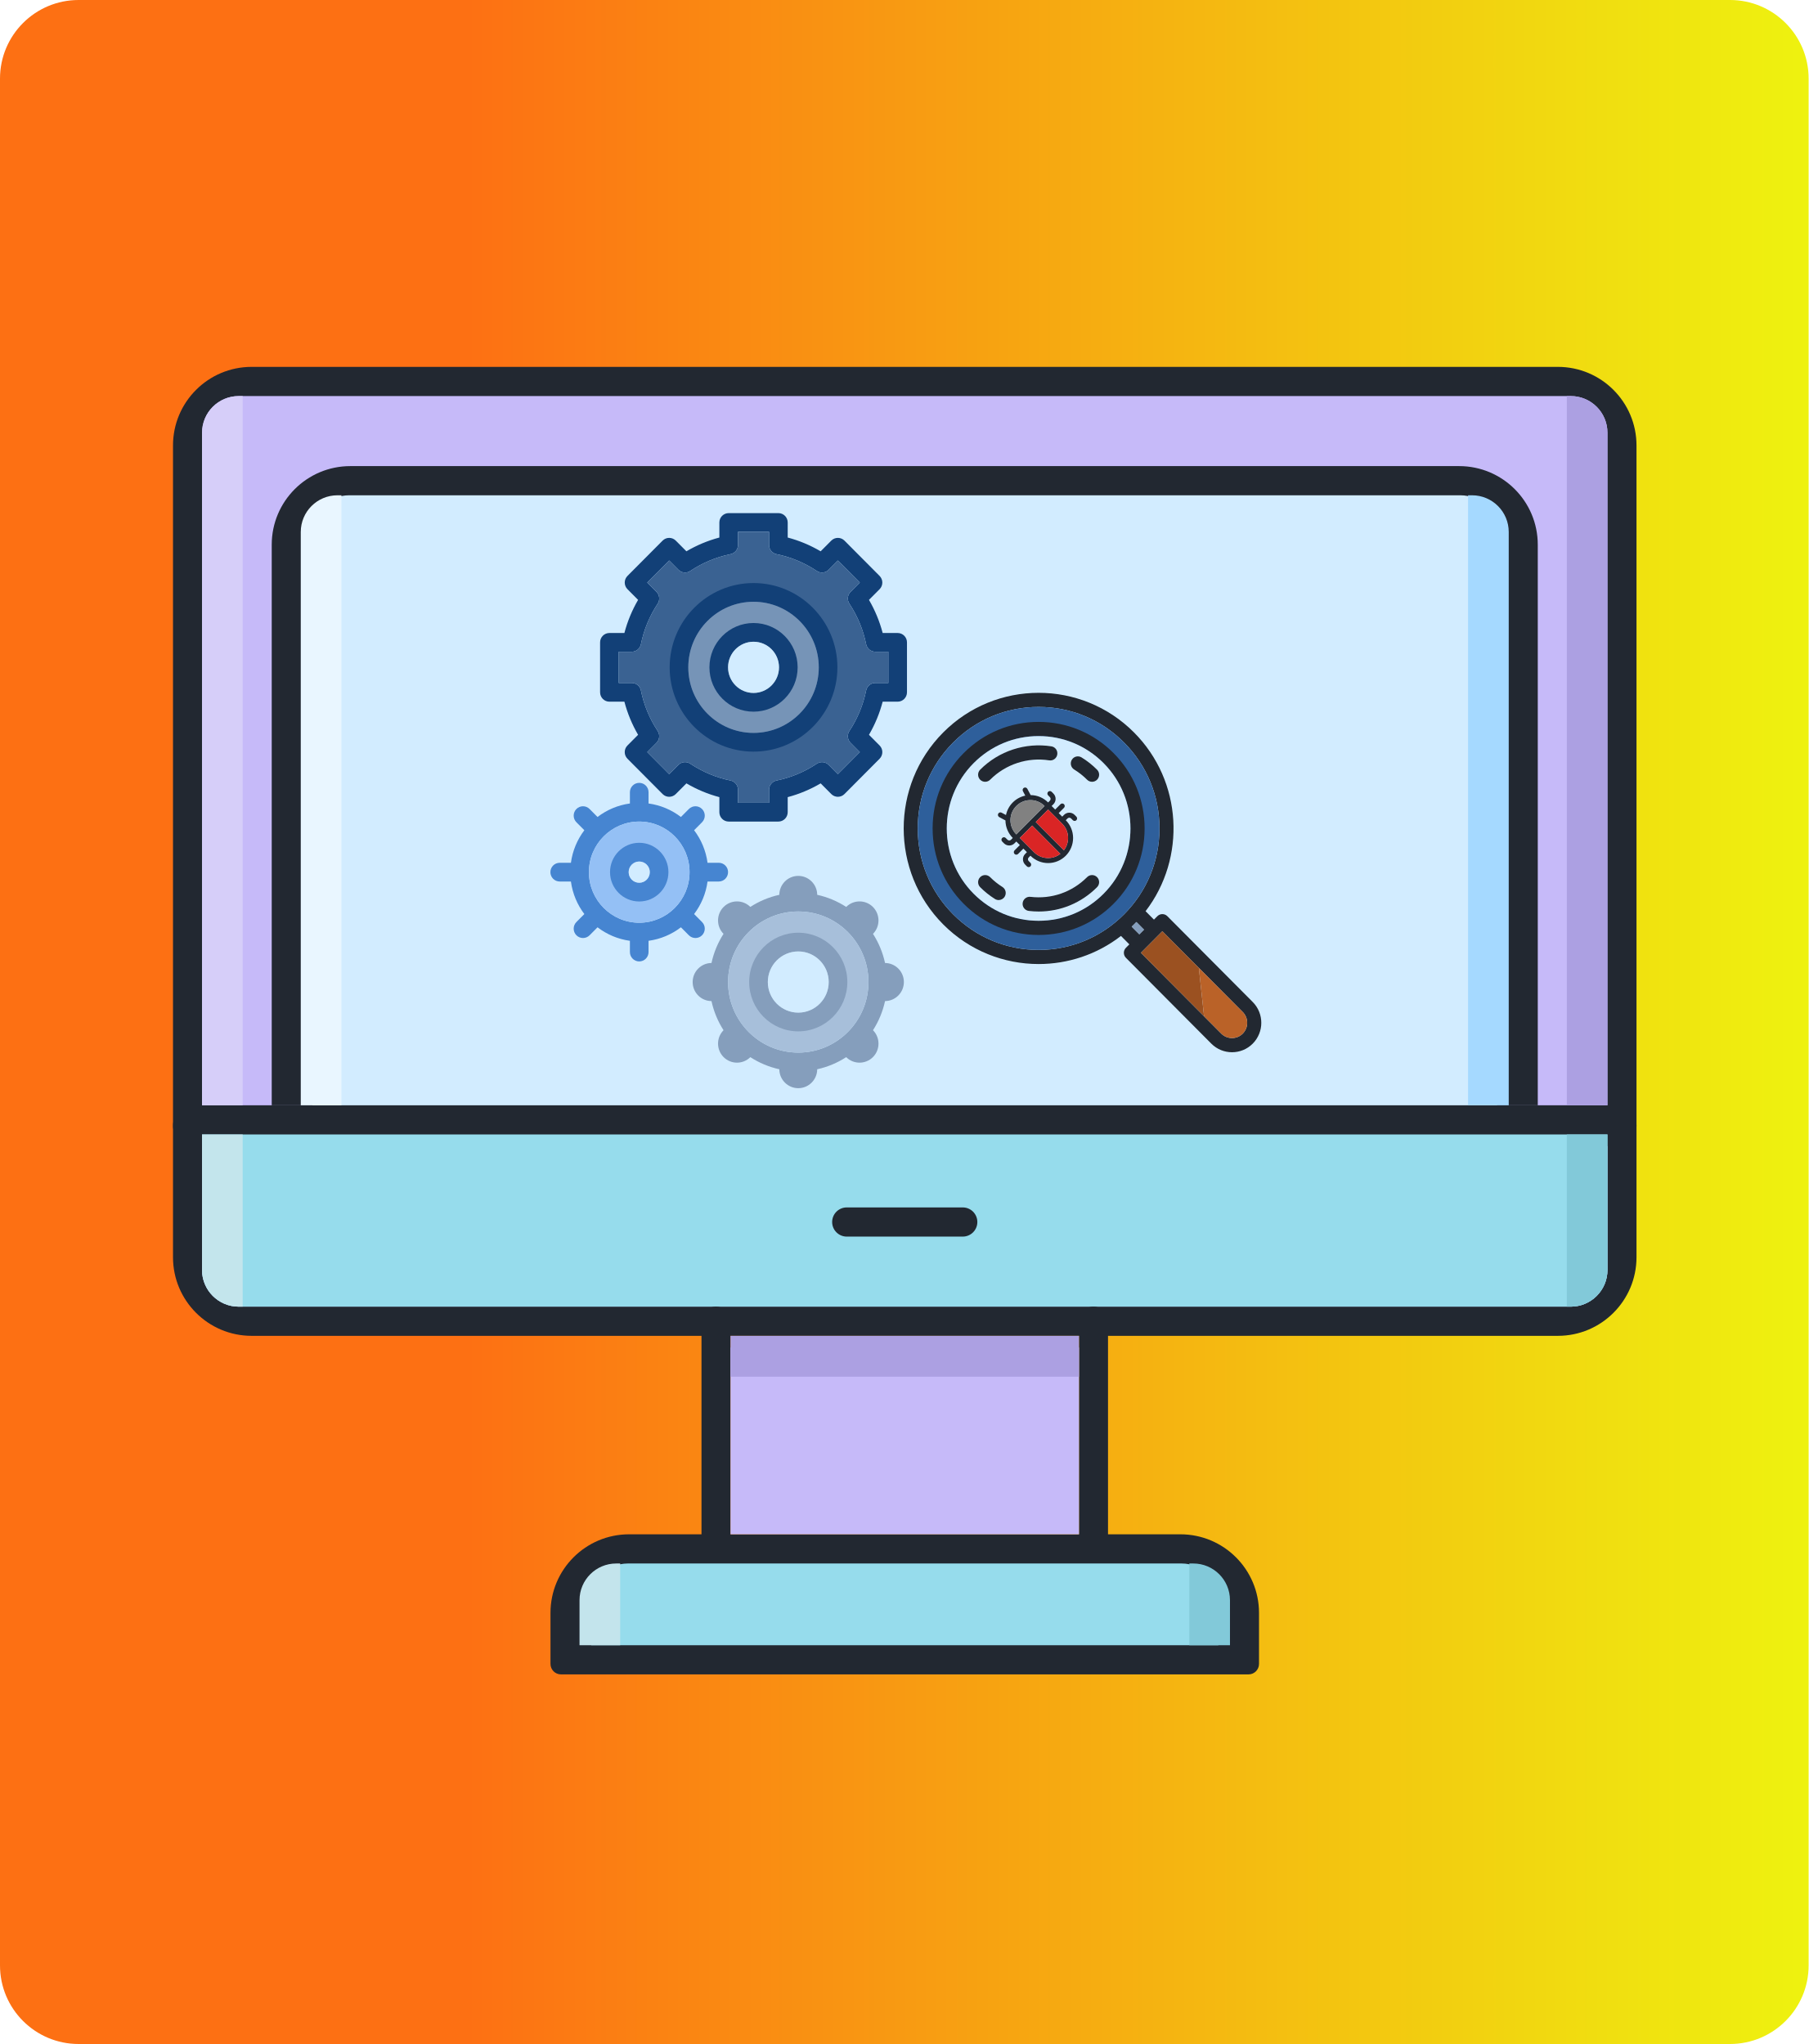
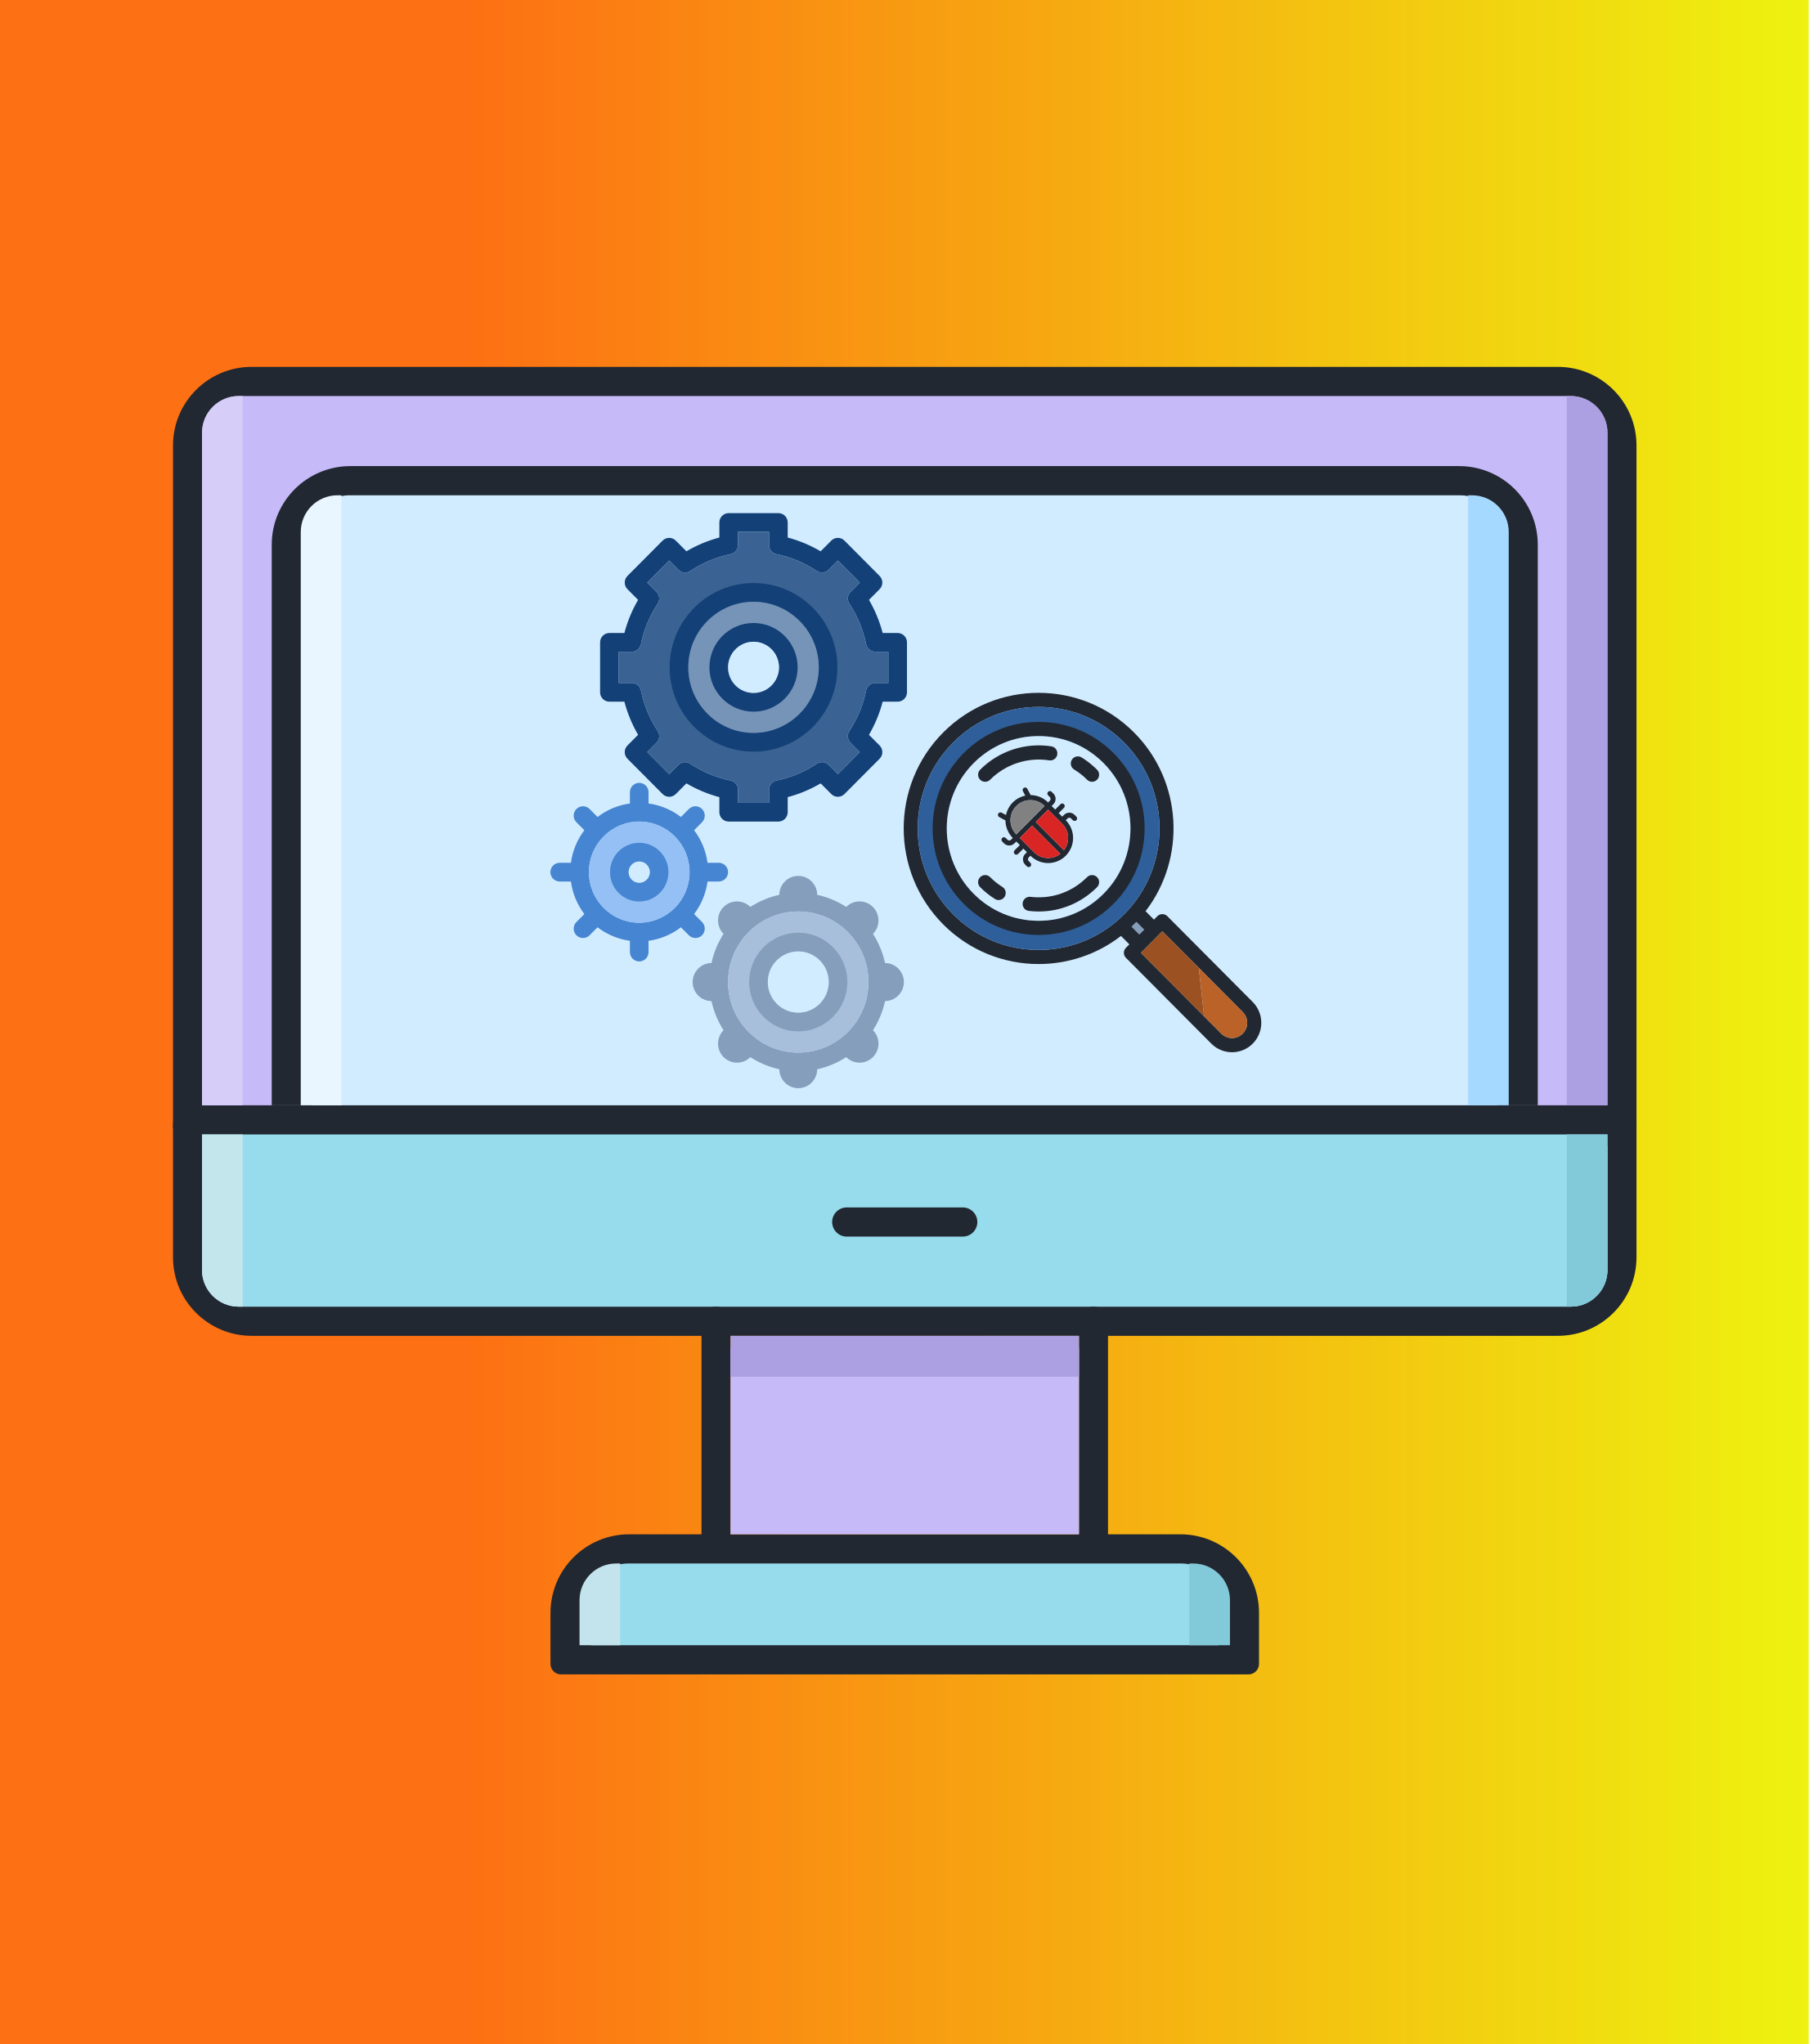
<svg xmlns="http://www.w3.org/2000/svg" width="345" height="390" viewBox="0 0 345 390" fill="none">
-   <rect width="345" height="390" rx="15" fill="url(#paint0_linear_190_86)" />
+   <rect width="345" height="390" fill="url(#paint0_linear_190_86)" />
  <rect x="33" y="70" width="279.167" height="184.881" rx="15" fill="#222831" />
  <rect x="38.539" y="75.569" width="268.089" height="173.744" rx="7" fill="#C6BAF9" />
  <rect x="33" y="210.888" width="279.167" height="7.796" rx="3.898" fill="#222831" />
  <path d="M38.539 216.457H306.628V242.312C306.628 246.178 303.494 249.312 299.628 249.312H45.539C41.673 249.312 38.539 246.178 38.539 242.312V216.457Z" fill="#96DCEC" />
  <path d="M298.874 216.457H306.628V242.312C306.628 246.178 303.494 249.312 299.628 249.312H298.874V216.457Z" fill="#82C9D9" />
  <path d="M38.539 216.457H46.294V249.312H45.539C41.673 249.312 38.539 246.178 38.539 242.312V216.457Z" fill="#C3E5EC" />
  <path d="M298.874 75.569H299.628C303.494 75.569 306.628 78.703 306.628 82.569V210.888H298.874V75.569Z" fill="#ACA0E2" />
  <path d="M38.539 82.569C38.539 78.703 41.673 75.569 45.539 75.569H46.294V210.888H38.539V82.569Z" fill="#D6CEF9" />
-   <path d="M51.833 103.934C51.833 95.649 58.548 88.934 66.832 88.934H278.334C286.619 88.934 293.334 95.649 293.334 103.934V210.888H51.833V103.934Z" fill="#222831" />
+   <path d="M51.833 103.934C51.833 95.649 58.548 88.934 66.833 88.934H278.335C286.619 88.934 293.335 95.649 293.335 103.934V210.888H51.833V103.934Z" fill="#222831" />
  <path d="M59.587 101.502C59.587 97.636 62.721 94.502 66.587 94.502H278.58C282.446 94.502 285.58 97.636 285.58 101.502V210.888H59.587V101.502Z" fill="#D2ECFF" />
  <path d="M280.041 94.502H280.795C284.661 94.502 287.795 97.636 287.795 101.502V210.888H280.041V94.502Z" fill="#A5D9FF" />
  <path d="M57.372 101.502C57.372 97.636 60.506 94.502 64.372 94.502H65.126V210.888H57.372V101.502Z" fill="#E9F6FF" />
-   <path d="M158.736 233.163C158.736 234.701 159.983 235.947 161.52 235.947H183.647C185.185 235.947 186.431 234.701 186.431 233.163V233.163C186.431 231.625 185.185 230.379 183.647 230.379H161.52C159.983 230.379 158.736 231.625 158.736 233.163V233.163Z" fill="#222831" />
+   <path d="M158.736 233.163C158.736 234.701 159.983 235.947 161.52 235.947H183.647C185.185 235.947 186.431 234.701 186.431 233.163C186.431 231.625 185.185 230.379 183.647 230.379H161.52C159.983 230.379 158.736 231.625 158.736 233.163Z" fill="#222831" />
  <path d="M105.007 307.748C105.007 299.464 111.723 292.748 120.007 292.748H225.16C233.444 292.748 240.16 299.464 240.16 307.748V317.478C240.16 318.582 239.264 319.478 238.16 319.478H107.007C105.903 319.478 105.007 318.582 105.007 317.478V307.748Z" fill="#222831" />
  <path d="M112.762 305.317C112.762 301.451 115.896 298.317 119.762 298.317H225.405C229.271 298.317 232.405 301.451 232.405 305.317V313.909H112.762V305.317Z" fill="#96DCEC" />
  <path d="M110.546 305.317C110.546 301.451 113.68 298.317 117.546 298.317H118.301V313.909H110.546V305.317Z" fill="#C3E4EC" />
  <path d="M226.866 298.317H227.621C231.487 298.317 234.621 301.451 234.621 305.317V313.909H226.866V298.317Z" fill="#82C9D9" />
-   <path d="M136.58 296.646C135.051 296.646 133.811 295.406 133.811 293.877V252.082C133.811 250.552 135.051 249.312 136.58 249.312V249.312C138.11 249.312 139.35 250.552 139.35 252.082V293.877C139.35 295.406 138.11 296.646 136.58 296.646V296.646Z" fill="#222831" />
-   <path d="M208.587 296.646C207.058 296.646 205.818 295.406 205.818 293.877V252.082C205.818 250.552 207.058 249.312 208.587 249.312V249.312C210.117 249.312 211.357 250.552 211.357 252.082V293.877C211.357 295.406 210.117 296.646 208.587 296.646V296.646Z" fill="#222831" />
+   <path d="M136.58 296.646C135.051 296.646 133.811 295.406 133.811 293.877V252.082C133.811 250.552 135.051 249.312 136.58 249.312C138.11 249.312 139.35 250.552 139.35 252.082V293.877C139.35 295.406 138.11 296.646 136.58 296.646Z" fill="#222831" />
+   <path d="M208.587 296.646C207.058 296.646 205.818 295.406 205.818 293.877V252.082C205.818 250.552 207.058 249.312 208.587 249.312C210.117 249.312 211.357 250.552 211.357 252.082V293.877C211.357 295.406 210.117 296.646 208.587 296.646Z" fill="#222831" />
  <rect x="139.35" y="257.108" width="66.468" height="35.64" fill="#C6BAF9" />
  <rect x="139.35" y="254.881" width="66.468" height="7.796" fill="#ACA0E2" />
  <path d="M155.885 204.036L155.886 204.017C157.883 203.579 159.748 202.786 161.415 201.707L161.434 201.725C162.846 203.113 165.117 203.103 166.516 201.696C167.199 201.01 167.575 200.097 167.575 199.127C167.575 198.17 167.21 197.269 166.545 196.586L166.527 196.567C167.6 194.891 168.39 193.016 168.825 191.009L168.844 191.008C170.817 190.986 172.417 189.365 172.417 187.375C172.417 185.385 170.818 183.764 168.844 183.741L168.825 183.741C168.389 181.733 167.6 179.858 166.527 178.182L166.545 178.163C167.926 176.744 167.916 174.461 166.516 173.054C165.117 171.647 162.846 171.637 161.434 173.025L161.415 173.043C159.748 171.964 157.883 171.171 155.886 170.733L155.885 170.714C155.863 168.729 154.25 167.122 152.271 167.122C150.292 167.122 148.679 168.73 148.657 170.714L148.656 170.733C146.66 171.171 144.795 171.964 143.128 173.043L143.108 173.025C141.697 171.637 139.426 171.647 138.026 173.054C137.344 173.74 136.968 174.652 136.968 175.623C136.968 176.58 137.333 177.48 137.998 178.163L138.015 178.182C136.942 179.858 136.153 181.733 135.718 183.741L135.699 183.741C133.725 183.764 132.126 185.385 132.126 187.375V187.375C132.126 188.346 132.502 189.258 133.184 189.944C133.857 190.621 134.749 190.998 135.699 191.008L135.717 191.009C136.153 193.016 136.942 194.891 138.015 196.567L137.997 196.587C136.617 198.006 136.627 200.289 138.026 201.696C139.426 203.103 141.697 203.113 143.108 201.725L143.127 201.707C144.795 202.786 146.659 203.579 148.656 204.017L148.657 204.035C148.679 206.02 150.291 207.628 152.271 207.628C154.251 207.628 155.863 206.02 155.885 204.036ZM138.881 187.375C138.881 179.939 144.876 173.912 152.271 173.912C159.667 173.912 165.662 179.939 165.662 187.375C165.662 194.81 159.667 200.837 152.271 200.837C144.876 200.837 138.881 194.81 138.881 187.375Z" fill="#859EBC" />
  <path d="M138.881 187.375C138.881 179.939 144.876 173.912 152.271 173.912C159.667 173.912 165.662 179.939 165.662 187.375C165.662 194.81 159.667 200.837 152.271 200.837C144.876 200.837 138.881 194.81 138.881 187.375Z" fill="#A7BFDA" />
  <path d="M128.907 151.507L130.935 149.469C132.915 150.632 135.021 151.512 137.221 152.096V154.969C137.221 155.956 138.017 156.756 138.999 156.756L148.479 156.756C149.46 156.756 150.256 155.956 150.256 154.969V152.096C152.457 151.512 154.562 150.632 156.543 149.469L158.57 151.507C159.264 152.205 160.39 152.205 161.084 151.507L167.787 144.768C168.482 144.07 168.482 142.938 167.787 142.24L165.76 140.202C166.917 138.211 167.792 136.095 168.373 133.882H171.231C172.213 133.882 173.009 133.082 173.009 132.095L173.009 122.564C173.009 121.577 172.213 120.777 171.231 120.777H168.373C167.792 118.565 166.917 116.448 165.76 114.457L167.787 112.419C168.121 112.084 168.308 111.629 168.308 111.155C168.308 110.681 168.121 110.227 167.787 109.891L161.084 103.152C160.39 102.454 159.264 102.454 158.57 103.152L156.543 105.19C154.562 104.027 152.457 103.147 150.257 102.563V99.69C150.257 98.703 149.461 97.903 148.479 97.903H138.999C138.017 97.903 137.221 98.703 137.221 99.69V102.563C135.021 103.147 132.915 104.027 130.935 105.19L128.907 103.152C128.213 102.454 127.088 102.454 126.394 103.152L119.69 109.891C119.357 110.226 119.17 110.681 119.17 111.155C119.17 111.629 119.357 112.083 119.69 112.419L121.718 114.457C120.561 116.448 119.686 118.565 119.105 120.777H116.246C115.265 120.777 114.469 121.577 114.469 122.564L114.469 132.095C114.469 133.082 115.265 133.882 116.246 133.882H119.105C119.686 136.094 120.561 138.211 121.718 140.202L119.69 142.24C118.996 142.938 118.996 144.07 119.69 144.768L126.394 151.507C127.087 152.205 128.213 152.205 128.907 151.507ZM139.352 148.927C136.609 148.367 134.02 147.286 131.657 145.712C130.952 145.243 130.016 145.338 129.419 145.938L127.651 147.716L123.461 143.504L125.229 141.726C125.827 141.125 125.92 140.184 125.454 139.476C123.889 137.1 122.813 134.497 122.256 131.739C122.088 130.906 121.36 130.308 120.514 130.308H118.024V124.351H120.514C121.36 124.351 122.088 123.752 122.256 122.92C122.813 120.162 123.889 117.559 125.454 115.183C125.92 114.474 125.827 113.533 125.229 112.932L123.461 111.155L127.65 106.943L129.418 108.721C130.016 109.321 130.952 109.416 131.657 108.947C134.02 107.373 136.609 106.292 139.352 105.732C140.181 105.563 140.776 104.83 140.776 103.98V101.477H146.701V103.981C146.701 104.83 147.296 105.563 148.125 105.732C150.868 106.292 153.457 107.374 155.82 108.947C156.525 109.416 157.461 109.321 158.059 108.721L159.827 106.943L164.016 111.155L162.248 112.932C161.65 113.533 161.556 114.475 162.023 115.183C163.588 117.559 164.664 120.162 165.221 122.92C165.389 123.753 166.117 124.351 166.963 124.351H169.454L169.454 130.308H166.963C166.118 130.308 165.39 130.907 165.221 131.74C164.664 134.497 163.589 137.1 162.024 139.476C161.557 140.185 161.651 141.126 162.249 141.727L164.017 143.504L159.827 147.716L158.059 145.939C157.462 145.338 156.525 145.243 155.821 145.713C153.457 147.286 150.868 148.368 148.125 148.927C147.297 149.096 146.702 149.829 146.702 150.679V153.182H140.776V150.678C140.776 149.828 140.181 149.096 139.352 148.927Z" fill="#124077" />
  <path d="M139.352 148.927C136.609 148.367 134.02 147.286 131.657 145.712C130.952 145.243 130.016 145.338 129.419 145.938L127.651 147.716L123.461 143.504L125.229 141.726C125.827 141.125 125.92 140.184 125.454 139.476C123.889 137.1 122.813 134.497 122.256 131.739C122.088 130.906 121.36 130.308 120.514 130.308H118.024V124.351H120.514C121.36 124.351 122.088 123.752 122.256 122.92C122.813 120.162 123.889 117.559 125.454 115.183C125.92 114.474 125.827 113.533 125.229 112.932L123.461 111.155L127.65 106.943L129.418 108.721C130.016 109.321 130.952 109.416 131.657 108.947C134.02 107.373 136.609 106.292 139.352 105.732C140.181 105.563 140.776 104.83 140.776 103.98V101.477H146.701V103.981C146.701 104.83 147.296 105.563 148.125 105.732C150.868 106.292 153.457 107.374 155.82 108.947C156.525 109.416 157.461 109.321 158.059 108.721L159.827 106.943L164.016 111.155L162.248 112.932C161.65 113.533 161.556 114.475 162.023 115.183C163.588 117.559 164.664 120.162 165.221 122.92C165.389 123.753 166.117 124.351 166.963 124.351H169.454L169.454 130.308H166.963C166.118 130.308 165.39 130.907 165.221 131.74C164.664 134.497 163.589 137.1 162.024 139.476C161.557 140.185 161.651 141.126 162.249 141.727L164.017 143.504L159.827 147.716L158.059 145.939C157.462 145.338 156.525 145.243 155.821 145.713C153.457 147.286 150.868 148.368 148.125 148.927C147.297 149.096 146.702 149.829 146.702 150.679V153.182H140.776V150.678C140.776 149.828 140.181 149.096 139.352 148.927Z" fill="#3A6292" />
  <path d="M159.737 127.329C159.737 118.461 152.56 111.246 143.739 111.246C134.918 111.246 127.741 118.461 127.741 127.329C127.741 136.198 134.918 143.413 143.739 143.413C152.56 143.413 159.737 136.198 159.737 127.329ZM131.296 127.329C131.296 120.432 136.878 114.82 143.739 114.82C150.6 114.82 156.182 120.432 156.182 127.329C156.182 134.227 150.6 139.839 143.739 139.839C136.878 139.839 131.296 134.227 131.296 127.329Z" fill="#124077" />
  <path d="M131.296 127.329C131.296 120.432 136.878 114.82 143.739 114.82C150.6 114.82 156.182 120.432 156.182 127.329C156.182 134.227 150.6 139.839 143.739 139.839C136.878 139.839 131.296 134.227 131.296 127.329Z" fill="#7694B7" />
  <path d="M123.712 181.656V179.507C126.012 179.193 128.124 178.281 129.888 176.93L131.403 178.453C132.098 179.151 133.223 179.151 133.917 178.453C134.611 177.755 134.611 176.624 133.917 175.926L132.402 174.403C133.746 172.629 134.653 170.505 134.965 168.194H137.103C138.085 168.194 138.88 167.394 138.88 166.406C138.88 165.419 138.085 164.619 137.103 164.619H134.965C134.653 162.307 133.746 160.184 132.402 158.41L133.917 156.887C134.611 156.189 134.611 155.058 133.917 154.36C133.223 153.662 132.098 153.662 131.403 154.36L129.888 155.883C128.124 154.532 126.012 153.62 123.712 153.306V151.157C123.712 150.17 122.916 149.37 121.935 149.37C120.953 149.37 120.157 150.17 120.157 151.157V153.306C117.857 153.62 115.745 154.532 113.981 155.883L112.466 154.36C111.772 153.662 110.646 153.662 109.952 154.36C109.605 154.709 109.431 155.166 109.431 155.624C109.431 156.081 109.605 156.538 109.952 156.887L111.467 158.41C110.123 160.184 109.216 162.308 108.904 164.62H106.766C105.785 164.62 104.989 165.42 104.989 166.407C104.989 167.394 105.785 168.194 106.766 168.194H108.904C109.216 170.506 110.123 172.629 111.467 174.403L109.952 175.926C109.605 176.275 109.431 176.732 109.431 177.19C109.431 177.647 109.605 178.105 109.952 178.453C110.646 179.151 111.772 179.151 112.466 178.454L113.981 176.931C115.745 178.282 117.857 179.193 120.157 179.507V181.656C120.157 182.644 120.953 183.444 121.935 183.444C122.916 183.444 123.712 182.643 123.712 181.656ZM112.336 166.406C112.336 161.085 116.642 156.756 121.935 156.756C127.227 156.756 131.533 161.085 131.533 166.406C131.533 171.728 127.227 176.057 121.935 176.057C116.642 176.057 112.336 171.728 112.336 166.406Z" fill="#4685D1" />
  <path d="M112.336 166.406C112.336 161.085 116.642 156.756 121.935 156.756C127.227 156.756 131.533 161.085 131.533 166.406C131.533 171.728 127.227 176.057 121.935 176.057C116.642 176.057 112.336 171.728 112.336 166.406Z" fill="#94C0F5" />
  <path d="M152.152 127.33C152.152 122.665 148.378 118.871 143.739 118.871C139.099 118.871 135.325 122.665 135.325 127.33C135.325 131.994 139.099 135.788 143.739 135.788C148.378 135.788 152.152 131.994 152.152 127.33ZM138.88 127.33C138.88 124.636 141.06 122.445 143.739 122.445C146.418 122.445 148.597 124.636 148.597 127.33C148.597 130.023 146.418 132.214 143.739 132.214C141.06 132.214 138.88 130.023 138.88 127.33Z" fill="#124077" />
  <path d="M138.88 127.33C138.88 124.636 141.06 122.445 143.739 122.445C146.418 122.445 148.597 124.636 148.597 127.33C148.597 130.023 146.418 132.214 143.739 132.214C141.06 132.214 138.88 130.023 138.88 127.33Z" fill="#D2ECFF" />
  <path d="M127.504 166.406C127.504 163.319 125.006 160.807 121.935 160.807C118.864 160.807 116.365 163.319 116.365 166.406C116.365 169.494 118.864 172.006 121.935 172.006C125.006 172.006 127.504 169.494 127.504 166.406ZM119.92 166.406C119.92 165.29 120.824 164.381 121.935 164.381C123.046 164.381 123.949 165.29 123.949 166.406C123.949 167.523 123.046 168.432 121.935 168.432C120.824 168.432 119.92 167.523 119.92 166.406Z" fill="#4685D1" />
  <path d="M119.92 166.406C119.92 165.29 120.824 164.381 121.935 164.381C123.046 164.381 123.949 165.29 123.949 166.406C123.949 167.523 123.046 168.432 121.935 168.432C120.824 168.432 119.92 167.523 119.92 166.406Z" fill="#D2ECFF" />
  <path d="M161.633 187.375C161.633 182.185 157.433 177.963 152.271 177.963C147.109 177.963 142.91 182.185 142.91 187.375C142.91 192.564 147.109 196.786 152.271 196.786C157.433 196.786 161.633 192.564 161.633 187.375ZM146.465 187.375C146.465 184.155 149.07 181.537 152.271 181.537C155.473 181.537 158.078 184.155 158.078 187.375C158.078 190.594 155.473 193.212 152.271 193.212C149.07 193.212 146.465 190.594 146.465 187.375Z" fill="#859EBC" />
  <path d="M146.465 187.375C146.465 184.155 149.07 181.537 152.271 181.537C155.473 181.537 158.078 184.155 158.078 187.375C158.078 190.594 155.473 193.212 152.271 193.212C149.07 193.212 146.465 190.594 146.465 187.375Z" fill="#D2ECFF" />
  <path d="M238.961 191.185L222.675 174.811C222.149 174.283 221.297 174.283 220.772 174.811L220.12 175.466L218.522 173.859C226.302 163.715 225.57 149.055 216.326 139.762C206.286 129.668 189.951 129.668 179.912 139.762C169.872 149.855 169.872 166.278 179.912 176.371C184.932 181.417 191.525 183.941 198.119 183.941C203.668 183.941 209.217 182.153 213.828 178.579L215.426 180.185L214.774 180.84C214.522 181.094 214.38 181.438 214.38 181.797C214.38 182.156 214.522 182.5 214.774 182.754L231.061 199.128C232.15 200.223 233.581 200.77 235.011 200.77C236.442 200.77 237.873 200.223 238.962 199.128C241.14 196.938 241.14 193.375 238.961 191.185ZM181.815 174.457C177.46 170.079 175.061 164.258 175.061 158.066C175.061 151.875 177.46 146.053 181.815 141.675C186.17 137.297 191.96 134.886 198.119 134.886C204.277 134.886 210.068 137.297 214.422 141.675C218.777 146.053 221.176 151.875 221.176 158.066C221.176 164.258 218.777 170.079 214.422 174.457C210.067 178.836 204.277 181.247 198.119 181.247C191.96 181.247 186.17 178.836 181.815 174.457ZM215.876 176.812C216.027 176.667 216.177 176.52 216.326 176.371C216.474 176.221 216.62 176.07 216.764 175.919L218.217 177.379L217.329 178.272L215.876 176.812ZM237.058 197.215C235.929 198.349 234.093 198.349 232.964 197.215L229.679 193.912L217.629 181.797L221.723 177.681L228.686 184.681L237.058 193.098C238.187 194.233 238.187 196.08 237.058 197.215Z" fill="#222831" />
  <path d="M215.876 176.812C216.027 176.667 216.177 176.52 216.326 176.371C216.474 176.221 216.62 176.07 216.764 175.919L218.217 177.379L217.329 178.272L215.876 176.812Z" fill="#859EBC" />
  <path d="M181.815 174.457C177.46 170.079 175.061 164.258 175.061 158.066C175.061 151.875 177.46 146.053 181.815 141.675C186.17 137.297 191.96 134.886 198.119 134.886C204.277 134.886 210.068 137.297 214.422 141.675C218.777 146.053 221.176 151.875 221.176 158.066C221.176 164.258 218.777 170.079 214.422 174.457C210.067 178.836 204.277 181.247 198.119 181.247C191.96 181.247 186.17 178.836 181.815 174.457Z" fill="#2E5F9B" />
  <path d="M221.723 177.681L217.629 181.797L229.679 193.912L228.686 184.681L221.723 177.681Z" fill="#9B5121" />
  <path d="M232.964 197.215C234.093 198.349 235.929 198.349 237.058 197.215C238.187 196.08 238.187 194.233 237.058 193.098L228.686 184.681L229.679 193.912L232.964 197.215Z" fill="#BA6228" />
  <path d="M212.415 143.693C208.596 139.854 203.519 137.74 198.119 137.74C192.718 137.74 187.641 139.854 183.822 143.693C180.004 147.532 177.9 152.637 177.9 158.066C177.9 163.496 180.004 168.6 183.822 172.439C187.641 176.279 192.718 178.393 198.119 178.393C203.519 178.393 208.596 176.279 212.415 172.439C216.234 168.6 218.337 163.496 218.337 158.066C218.337 152.637 216.234 147.532 212.415 143.693ZM210.512 170.526C207.202 173.854 202.8 175.687 198.119 175.687C193.437 175.687 189.036 173.854 185.725 170.526C178.892 163.656 178.892 152.477 185.725 145.606C189.036 142.278 193.437 140.446 198.119 140.446C202.8 140.446 207.202 142.278 210.512 145.606C217.346 152.477 217.346 163.656 210.512 170.526Z" fill="#222831" />
  <path d="M210.512 170.526C207.202 173.854 202.8 175.687 198.119 175.687C193.437 175.687 189.036 173.854 185.725 170.526C178.892 163.656 178.892 152.477 185.725 145.606C189.036 142.278 193.437 140.446 198.119 140.446C202.8 140.446 207.202 142.278 210.512 145.606C217.346 152.477 217.346 163.656 210.512 170.526Z" fill="#D2ECFF" />
  <path d="M206.302 144.514C205.667 144.126 204.84 144.328 204.453 144.967C204.067 145.605 204.269 146.438 204.904 146.826C205.793 147.369 206.621 148.024 207.364 148.771C207.627 149.035 207.971 149.167 208.316 149.167C208.66 149.167 209.004 149.035 209.267 148.771C209.793 148.243 209.793 147.386 209.267 146.858C208.372 145.958 207.375 145.169 206.302 144.514Z" fill="#222831" />
-   <path d="M187.922 149.167C188.266 149.167 188.61 149.035 188.873 148.771C191.814 145.814 196.027 144.434 200.142 145.078C200.877 145.194 201.565 144.688 201.679 143.95C201.793 143.211 201.291 142.52 200.557 142.405C195.595 141.628 190.516 143.293 186.97 146.858C186.445 147.386 186.445 148.243 186.97 148.771C187.233 149.035 187.577 149.167 187.922 149.167V149.167Z" fill="#222831" />
-   <path d="M191.21 169.231C190.368 168.703 189.582 168.074 188.873 167.361C188.348 166.833 187.495 166.833 186.97 167.361C186.445 167.89 186.445 168.746 186.97 169.275C187.823 170.132 188.771 170.89 189.787 171.527C190.008 171.666 190.254 171.732 190.497 171.732C190.946 171.732 191.385 171.506 191.641 171.094C192.034 170.461 191.841 169.626 191.21 169.231V169.231Z" fill="#222831" />
-   <path d="M207.364 167.361C204.513 170.228 200.578 171.598 196.569 171.119C195.831 171.031 195.161 171.561 195.074 172.303C194.986 173.045 195.514 173.718 196.252 173.806C196.885 173.882 197.516 173.919 198.143 173.919C202.305 173.919 206.279 172.278 209.267 169.274C209.793 168.746 209.793 167.889 209.267 167.361C208.742 166.833 207.89 166.833 207.364 167.361V167.361Z" fill="#222831" />
+   <path d="M187.922 149.167C188.266 149.167 188.61 149.035 188.873 148.771C191.814 145.814 196.027 144.434 200.142 145.078C200.877 145.194 201.565 144.688 201.679 143.95C201.793 143.211 201.291 142.52 200.557 142.405C195.595 141.628 190.516 143.293 186.97 146.858C186.445 147.386 186.445 148.243 186.97 148.771C187.233 149.035 187.577 149.167 187.922 149.167Z" fill="#222831" />
+   <path d="M191.21 169.231C190.368 168.703 189.582 168.074 188.873 167.361C188.348 166.833 187.495 166.833 186.97 167.361C186.445 167.89 186.445 168.746 186.97 169.275C187.823 170.132 188.771 170.89 189.787 171.527C190.008 171.666 190.254 171.732 190.497 171.732C190.946 171.732 191.385 171.506 191.641 171.094C192.034 170.461 191.841 169.626 191.21 169.231Z" fill="#222831" />
+   <path d="M207.364 167.361C204.513 170.228 200.578 171.598 196.569 171.119C195.831 171.031 195.161 171.561 195.074 172.303C194.986 173.045 195.514 173.718 196.252 173.806C196.885 173.882 197.516 173.919 198.143 173.919C202.305 173.919 206.279 172.278 209.267 169.274C209.793 168.746 209.793 167.889 209.267 167.361C208.742 166.833 207.89 166.833 207.364 167.361Z" fill="#222831" />
  <path d="M190.41 155.255C190.47 155.143 190.571 155.06 190.692 155.023C190.813 154.986 190.943 154.999 191.055 155.059L191.895 155.509C192.085 154.599 192.535 153.765 193.189 153.109C193.868 152.427 194.702 151.992 195.577 151.808L195.128 150.963C195.098 150.908 195.079 150.847 195.073 150.784C195.066 150.721 195.072 150.658 195.09 150.597C195.108 150.537 195.138 150.48 195.178 150.431C195.217 150.382 195.266 150.342 195.322 150.312C195.377 150.282 195.438 150.264 195.501 150.258C195.563 150.251 195.626 150.258 195.686 150.276C195.747 150.295 195.802 150.325 195.851 150.366C195.899 150.406 195.939 150.456 195.968 150.512L196.603 151.706C197.853 151.716 199.048 152.22 199.93 153.109L200.267 152.77C200.356 152.68 200.406 152.558 200.406 152.431C200.406 152.304 200.356 152.182 200.267 152.092L199.93 151.754C199.84 151.664 199.79 151.542 199.79 151.415C199.79 151.288 199.84 151.166 199.93 151.076C200.019 150.986 200.14 150.936 200.267 150.936C200.393 150.936 200.514 150.986 200.604 151.076L200.941 151.415C201.209 151.684 201.36 152.05 201.36 152.431C201.36 152.813 201.209 153.178 200.941 153.448L200.604 153.787L201.278 154.464L202.289 153.448C202.378 153.358 202.5 153.307 202.626 153.307C202.752 153.307 202.874 153.358 202.963 153.448C203.052 153.538 203.103 153.66 203.103 153.787C203.103 153.914 203.052 154.036 202.963 154.125L201.952 155.142L202.626 155.82L202.963 155.481C203.231 155.211 203.595 155.06 203.974 155.06C204.353 155.06 204.717 155.211 204.985 155.481L205.322 155.82C205.411 155.909 205.462 156.031 205.462 156.158C205.462 156.285 205.411 156.407 205.322 156.497C205.233 156.587 205.112 156.638 204.985 156.638C204.859 156.638 204.737 156.587 204.648 156.497L204.311 156.158C204.222 156.069 204.1 156.018 203.974 156.018C203.848 156.018 203.726 156.069 203.637 156.158L203.3 156.497C204.194 157.396 204.696 158.615 204.696 159.885C204.696 161.156 204.194 162.375 203.3 163.274C202.406 164.172 201.194 164.677 199.93 164.677C198.666 164.677 197.453 164.172 196.56 163.274L196.223 163.613C196.133 163.702 196.083 163.824 196.083 163.951C196.083 164.078 196.133 164.2 196.223 164.29L196.56 164.629C196.649 164.719 196.699 164.841 196.699 164.968C196.699 165.095 196.649 165.217 196.56 165.307C196.47 165.397 196.349 165.447 196.223 165.447C196.096 165.447 195.975 165.397 195.886 165.307L195.549 164.968C195.28 164.698 195.13 164.333 195.13 163.951C195.13 163.57 195.28 163.204 195.549 162.935L195.886 162.596L195.212 161.918L194.2 162.935C194.111 163.025 193.99 163.075 193.863 163.075C193.737 163.075 193.616 163.025 193.526 162.935C193.437 162.845 193.387 162.723 193.387 162.596C193.387 162.469 193.437 162.347 193.526 162.257L194.538 161.241L193.863 160.563L193.526 160.902C193.258 161.172 192.895 161.323 192.515 161.323C192.136 161.323 191.772 161.172 191.504 160.902L191.167 160.563C191.078 160.473 191.028 160.351 191.028 160.224C191.028 160.097 191.078 159.975 191.167 159.885C191.257 159.796 191.378 159.745 191.504 159.745C191.631 159.745 191.752 159.796 191.841 159.885L192.178 160.224C192.268 160.314 192.389 160.365 192.515 160.365C192.642 160.365 192.763 160.314 192.852 160.224L193.189 159.885C192.27 158.961 191.805 157.752 191.793 156.541L190.606 155.903C190.495 155.843 190.411 155.741 190.375 155.62C190.338 155.498 190.351 155.367 190.41 155.255ZM194.538 159.885L197.234 162.596C197.89 163.257 198.764 163.654 199.691 163.712C200.618 163.771 201.535 163.487 202.269 162.915L196.897 157.514L194.538 159.885ZM197.571 156.836L202.943 162.237C203.512 161.499 203.794 160.578 203.736 159.646C203.678 158.714 203.283 157.835 202.626 157.175L199.93 154.464L197.571 156.836ZM199.256 153.787C198.877 153.405 198.422 153.108 197.92 152.915C197.419 152.723 196.882 152.639 196.347 152.67C195.41 152.721 194.526 153.119 193.863 153.787C193.199 154.452 192.803 155.342 192.752 156.284C192.722 156.822 192.805 157.361 192.996 157.865C193.188 158.369 193.483 158.827 193.863 159.208L199.256 153.787Z" fill="#222831" />
  <path d="M197.571 156.836L202.943 162.237C203.512 161.499 203.794 160.578 203.736 159.646C203.678 158.714 203.283 157.835 202.626 157.175L199.93 154.464L197.571 156.836Z" fill="#DA2525" />
  <path d="M194.538 159.885L197.234 162.596C197.89 163.257 198.764 163.654 199.691 163.712C200.618 163.771 201.535 163.487 202.269 162.915L196.897 157.514L194.538 159.885Z" fill="#DA2525" />
  <path d="M199.256 153.787C198.877 153.405 198.422 153.108 197.92 152.915C197.419 152.723 196.882 152.639 196.347 152.67C195.41 152.721 194.526 153.119 193.863 153.787C193.199 154.452 192.803 155.342 192.752 156.284C192.722 156.822 192.805 157.361 192.996 157.865C193.188 158.369 193.483 158.827 193.863 159.208L199.256 153.787Z" fill="#818181" />
  <defs>
    <linearGradient id="paint0_linear_190_86" x1="89" y1="195" x2="345" y2="195" gradientUnits="userSpaceOnUse">
      <stop stop-color="#FD7013" />
      <stop offset="1" stop-color="#EEF20F" />
    </linearGradient>
  </defs>
</svg>
